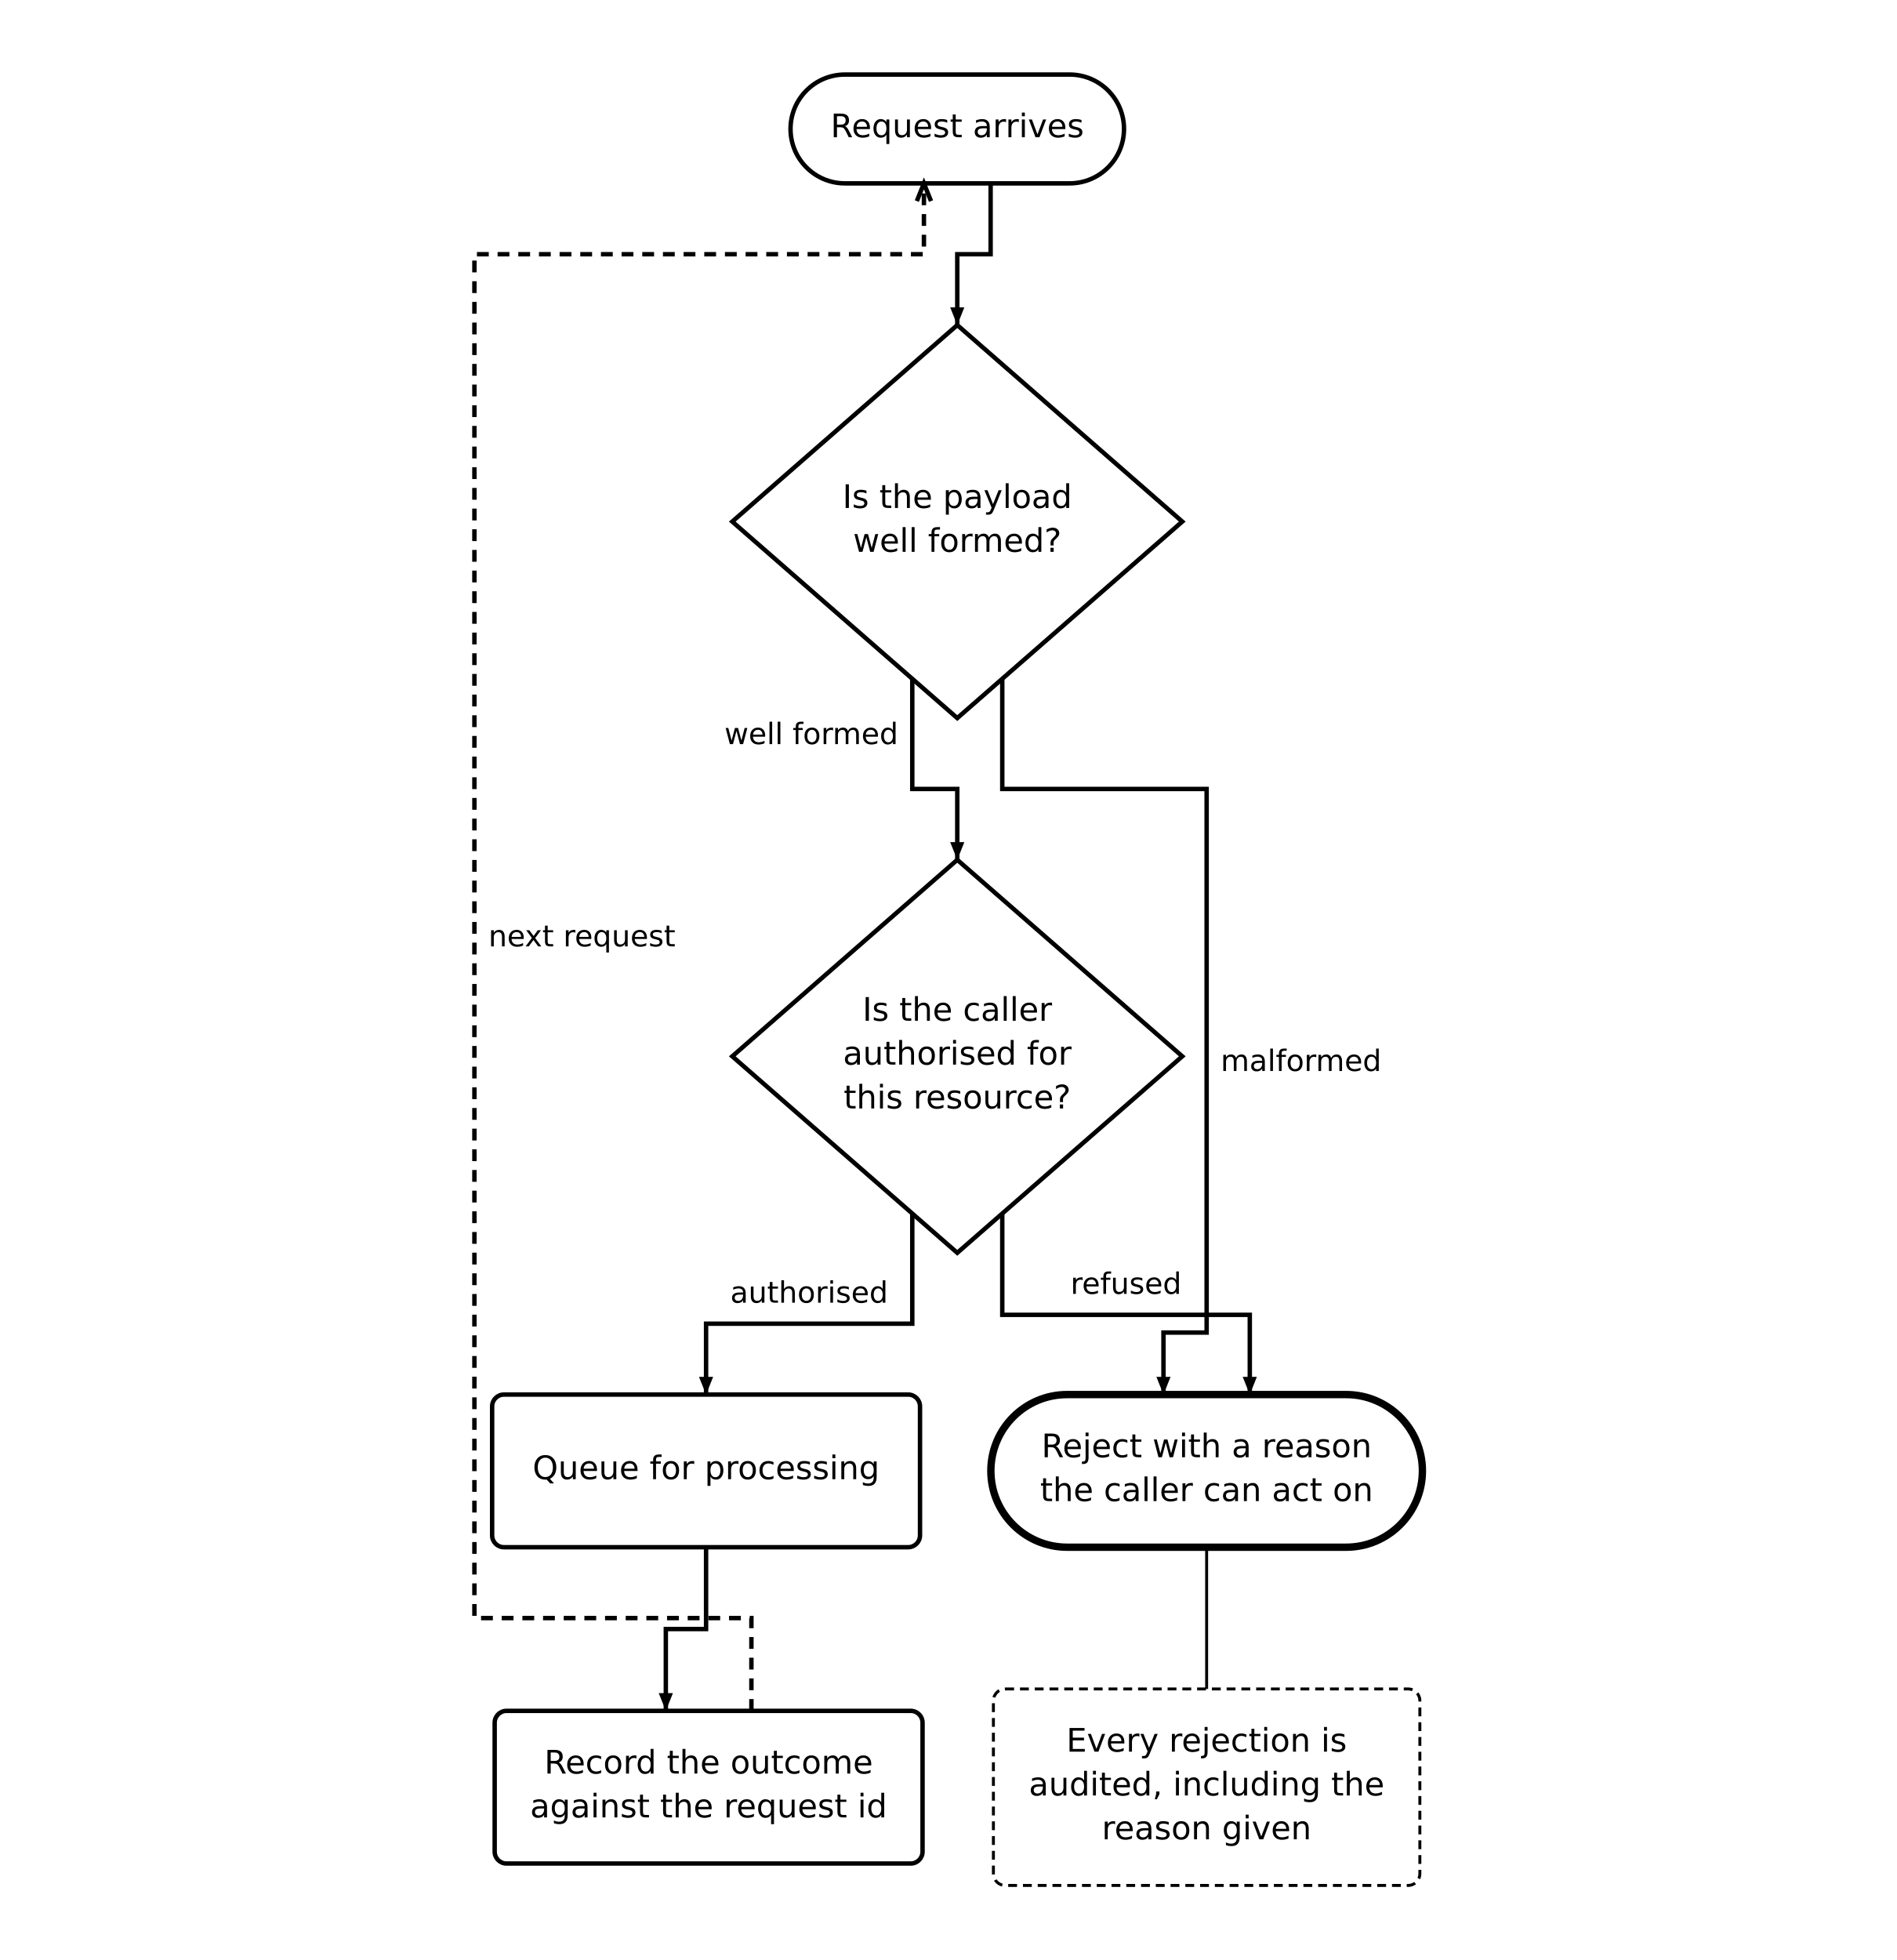
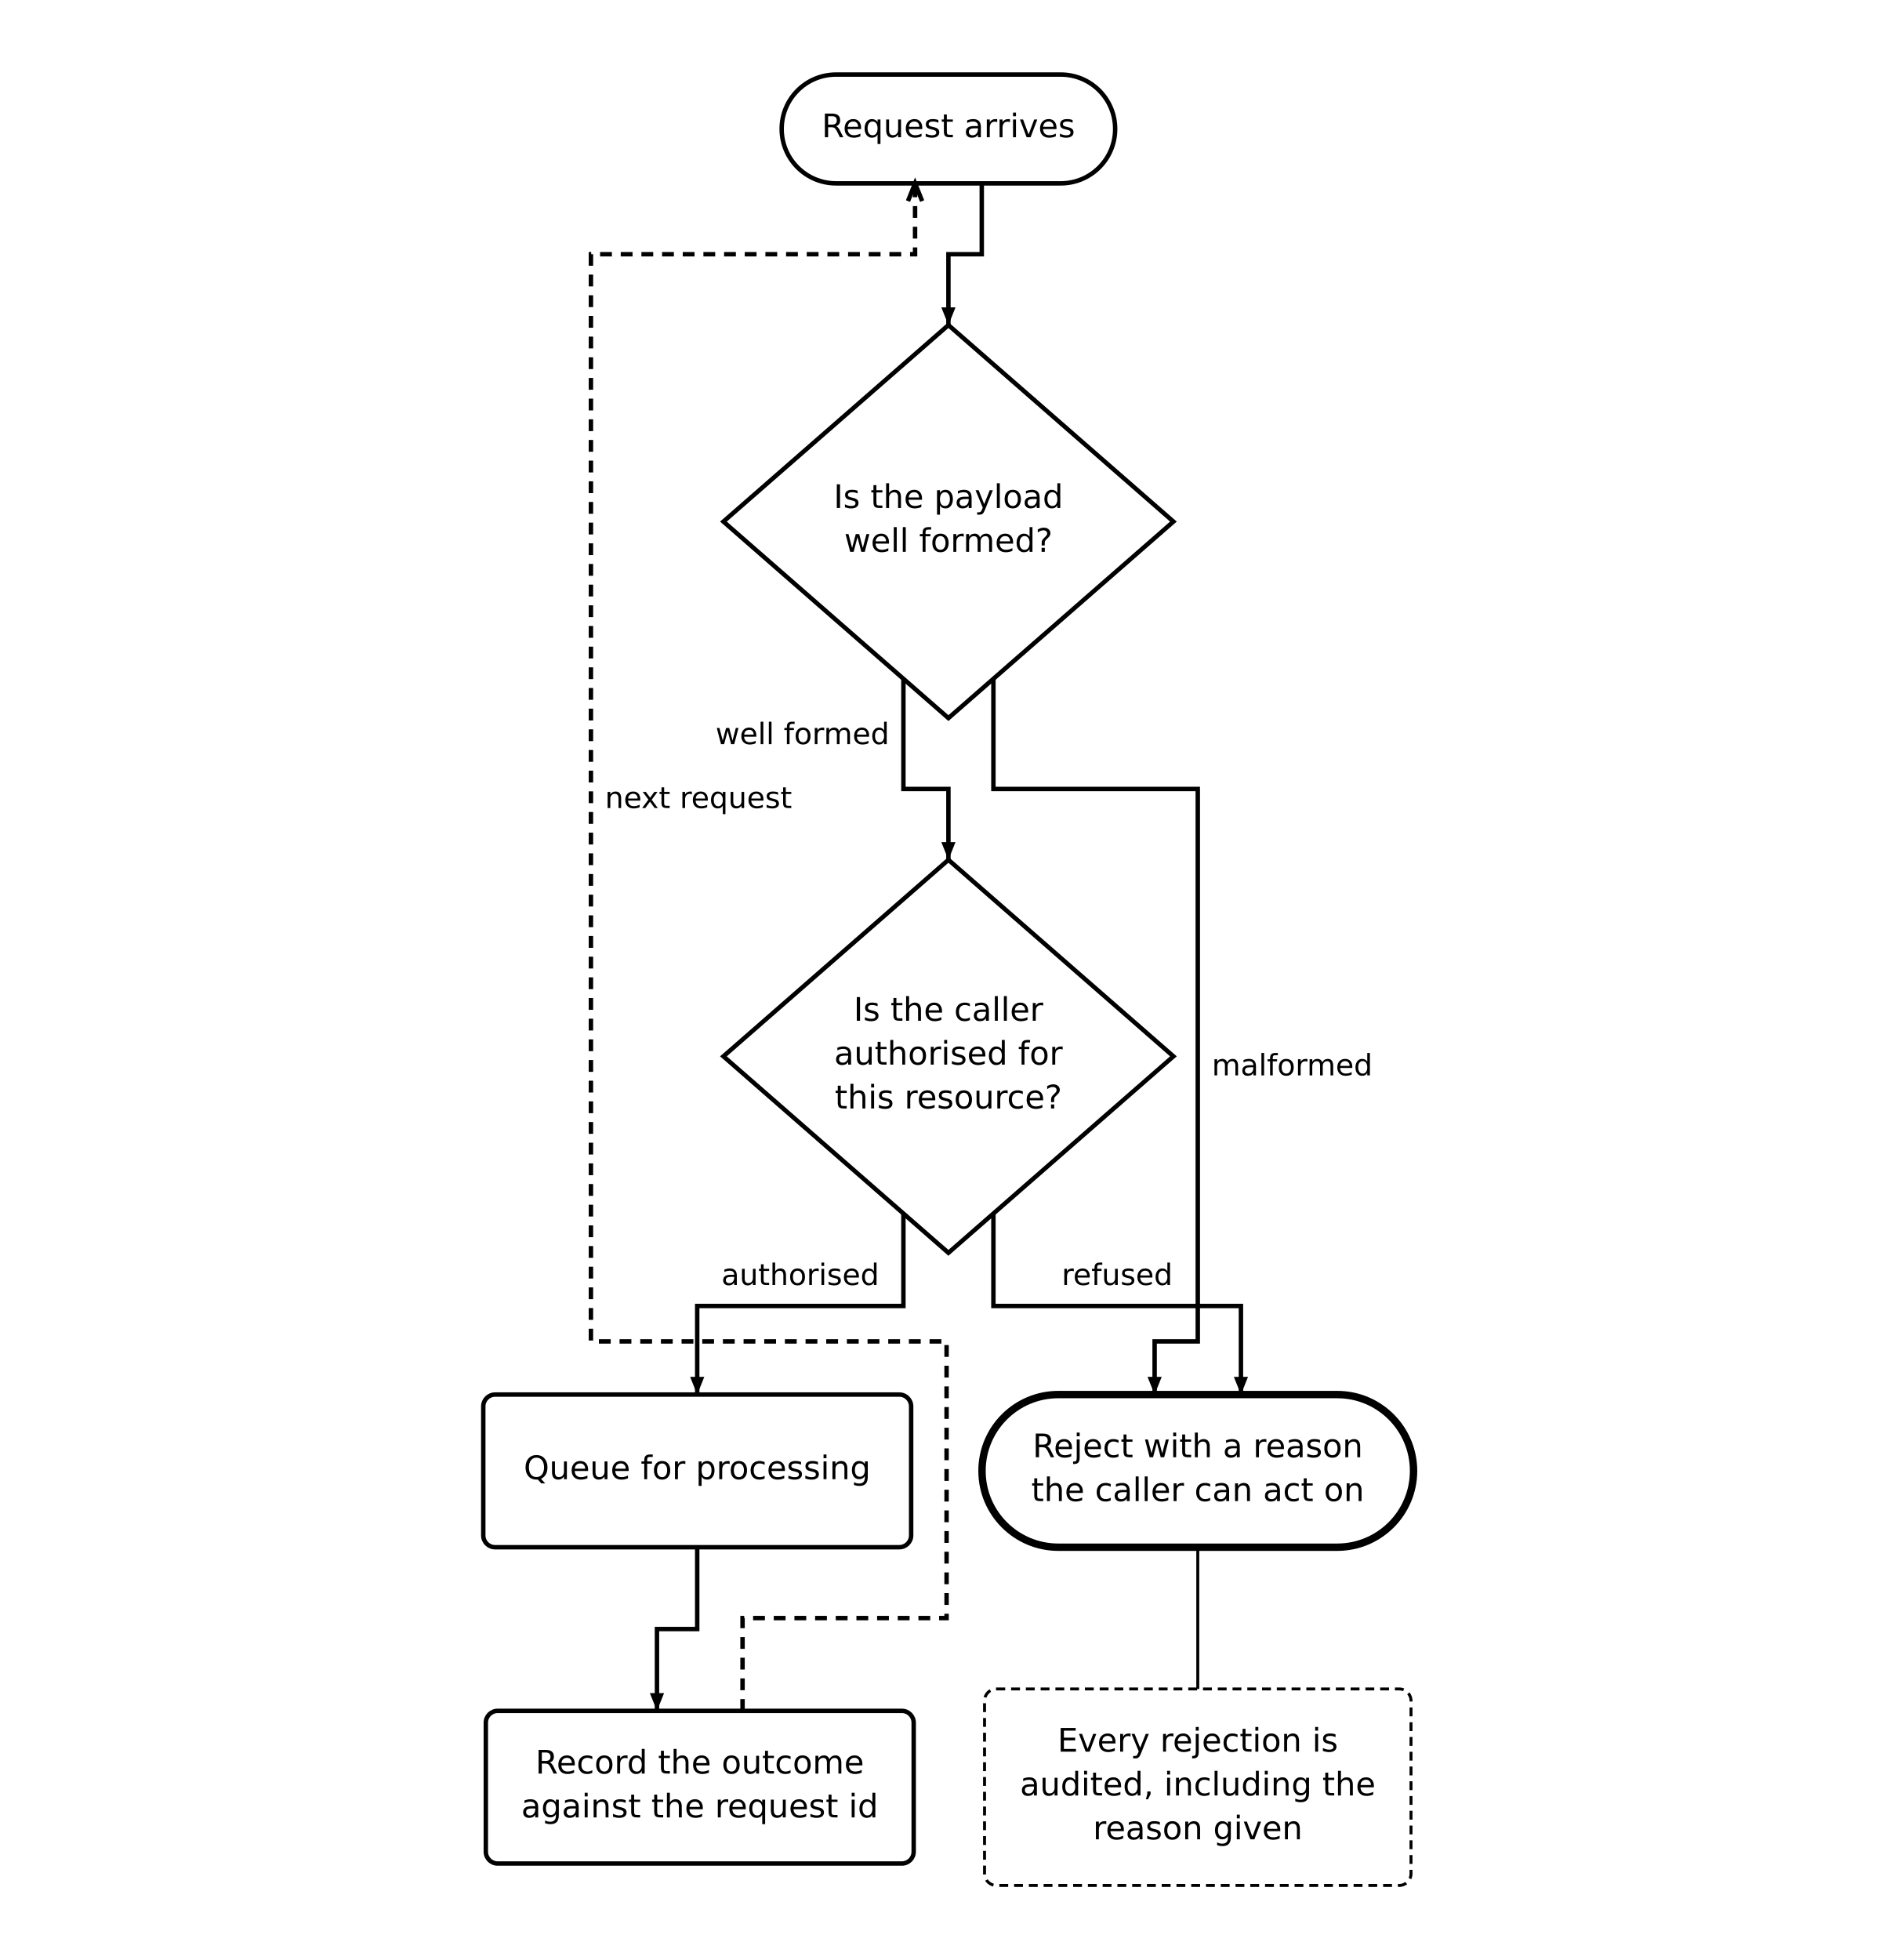
- <svg xmlns="http://www.w3.org/2000/svg" viewBox="-1.25 -1.25 642.5 663.8" role="img" aria-labelledby="dsb583145269-title dsb583145269-desc">
-   <path d="M 334.296 60.85 L 334.296 84.85 L 323 84.85 L 323 108.85" fill="none" stroke="currentColor" stroke-width="1.5" />
-   <polygon points="323,108.85 320.6,102.85 325.4,102.85" fill="currentColor" stroke="none" />
-   <path d="M 307.757 228.64 L 307.757 265.95 L 323 265.95 L 323 289.95" fill="none" stroke="currentColor" stroke-width="1.5" />
-   <polygon points="323,289.95 320.6,283.95 325.4,283.95" fill="currentColor" stroke="none" />
-   <path d="M 338.243 228.64 L 338.243 265.95 L 407.465 265.95 L 407.465 450.05 L 392.848 450.05 L 392.848 471.05" fill="none" stroke="currentColor" stroke-width="1.5" />
-   <polygon points="392.848,471.05 390.448,465.05 395.248,465.05" fill="currentColor" stroke="none" />
-   <path d="M 307.757 409.74 L 307.757 447.05 L 237.912 447.05 L 237.912 471.05" fill="none" stroke="currentColor" stroke-width="1.5" />
-   <polygon points="237.912,471.05 235.512,465.05 240.312,465.05" fill="currentColor" stroke="none" />
-   <path d="M 338.243 409.74 L 338.243 444.05 L 422.083 444.05 L 422.083 471.05" fill="none" stroke="currentColor" stroke-width="1.5" />
-   <polygon points="422.083,471.05 419.683,465.05 424.483,465.05" fill="currentColor" stroke="none" />
-   <path d="M 237.912 522.75 L 237.912 550.462 L 224.281 550.462 L 224.281 578.175" fill="none" stroke="currentColor" stroke-width="1.5" />
-   <polygon points="224.281,578.175 221.881,572.175 226.681,572.175" fill="currentColor" stroke="none" />
-   <path d="M 407.465 522.75 L 407.465 570.75" fill="none" stroke="currentColor" stroke-width="1" />
-   <path d="M 253.267 578.175 L 253.267 546.75 L 159.447 546.75 L 159.447 84.85 L 311.704 84.85 L 311.704 60.85" fill="none" stroke="currentColor" stroke-width="1.5" stroke-dasharray="4 3" />
-   <path d="M 314.104 66.85 L 311.704 60.85 L 309.304 66.85" fill="none" stroke="currentColor" stroke-width="1.5" />
-   <rect x="266.52" y="24" width="112.96" height="36.85" rx="18.425" fill="none" stroke="currentColor" stroke-width="1.5" />
-   <text x="323" y="45.233" font-family="'DejaVu Sans', sans-serif" font-size="11" fill="currentColor" text-anchor="middle">
+ <svg xmlns="http://www.w3.org/2000/svg" viewBox="-1.25 -1.25 642.5 663.8" role="img" aria-labelledby="ds8589d9fba3-title ds8589d9fba3-desc">
+   <path d="M 331.296 60.85 L 331.296 84.85 L 320 84.85 L 320 108.85" fill="none" stroke="currentColor" stroke-width="1.5" />
+   <polygon points="320,108.85 317.6,102.85 322.4,102.85" fill="currentColor" stroke="none" />
+   <path d="M 304.757 228.64 L 304.757 265.95 L 320 265.95 L 320 289.95" fill="none" stroke="currentColor" stroke-width="1.5" />
+   <polygon points="320,289.95 317.6,283.95 322.4,283.95" fill="currentColor" stroke="none" />
+   <path d="M 335.243 228.64 L 335.243 265.95 L 404.465 265.95 L 404.465 453.05 L 389.848 453.05 L 389.848 471.05" fill="none" stroke="currentColor" stroke-width="1.5" />
+   <polygon points="389.848,471.05 387.448,465.05 392.248,465.05" fill="currentColor" stroke="none" />
+   <path d="M 304.757 409.74 L 304.757 441.05 L 234.912 441.05 L 234.912 471.05" fill="none" stroke="currentColor" stroke-width="1.5" />
+   <polygon points="234.912,471.05 232.512,465.05 237.312,465.05" fill="currentColor" stroke="none" />
+   <path d="M 335.243 409.74 L 335.243 441.05 L 419.083 441.05 L 419.083 471.05" fill="none" stroke="currentColor" stroke-width="1.5" />
+   <polygon points="419.083,471.05 416.683,465.05 421.483,465.05" fill="currentColor" stroke="none" />
+   <path d="M 234.912 522.75 L 234.912 550.462 L 221.281 550.462 L 221.281 578.175" fill="none" stroke="currentColor" stroke-width="1.5" />
+   <polygon points="221.281,578.175 218.881,572.175 223.681,572.175" fill="currentColor" stroke="none" />
+   <path d="M 404.465 522.75 L 404.465 570.75" fill="none" stroke="currentColor" stroke-width="1" />
+   <path d="M 250.267 578.175 L 250.267 546.75 L 319.378 546.75 L 319.378 453.05 L 198.912 453.05 L 198.912 84.85 L 308.704 84.85 L 308.704 60.85" fill="none" stroke="currentColor" stroke-width="1.5" stroke-dasharray="4 3" />
+   <path d="M 311.104 66.85 L 308.704 60.85 L 306.304 66.85" fill="none" stroke="currentColor" stroke-width="1.5" />
+   <rect x="263.52" y="24" width="112.96" height="36.85" rx="18.425" fill="none" stroke="currentColor" stroke-width="1.5" />
+   <text x="320" y="45.233" font-family="'DejaVu Sans', sans-serif" font-size="11" fill="currentColor" text-anchor="middle">
    <tspan>Request arrives</tspan>
  </text>
-   <rect x="335.239" y="570.75" width="144.452" height="66.55" rx="4" fill="none" stroke="currentColor" stroke-width="1" stroke-dasharray="3 2" />
-   <text x="407.465" y="591.983" font-family="'DejaVu Sans', sans-serif" font-size="11" fill="currentColor" text-anchor="middle">
+   <rect x="332.239" y="570.75" width="144.452" height="66.55" rx="4" fill="none" stroke="currentColor" stroke-width="1" stroke-dasharray="3 2" />
+   <text x="404.465" y="591.983" font-family="'DejaVu Sans', sans-serif" font-size="11" fill="currentColor" text-anchor="middle">
    <tspan>Every rejection is</tspan>
  </text>
-   <text x="407.465" y="606.833" font-family="'DejaVu Sans', sans-serif" font-size="11" fill="currentColor" text-anchor="middle">
+   <text x="404.465" y="606.833" font-family="'DejaVu Sans', sans-serif" font-size="11" fill="currentColor" text-anchor="middle">
    <tspan>audited, including the</tspan>
  </text>
-   <text x="407.465" y="621.683" font-family="'DejaVu Sans', sans-serif" font-size="11" fill="currentColor" text-anchor="middle">
+   <text x="404.465" y="621.683" font-family="'DejaVu Sans', sans-serif" font-size="11" fill="currentColor" text-anchor="middle">
    <tspan>reason given</tspan>
  </text>
-   <polygon points="323,289.95 399.214,356.5 323,423.05 246.786,356.5" fill="none" stroke="currentColor" stroke-width="1.5" />
-   <text x="323" y="344.458" font-family="'DejaVu Sans', sans-serif" font-size="11" fill="currentColor" text-anchor="middle">
+   <polygon points="320,289.95 396.214,356.5 320,423.05 243.786,356.5" fill="none" stroke="currentColor" stroke-width="1.5" />
+   <text x="320" y="344.458" font-family="'DejaVu Sans', sans-serif" font-size="11" fill="currentColor" text-anchor="middle">
    <tspan>Is the caller</tspan>
  </text>
-   <text x="323" y="359.308" font-family="'DejaVu Sans', sans-serif" font-size="11" fill="currentColor" text-anchor="middle">
+   <text x="320" y="359.308" font-family="'DejaVu Sans', sans-serif" font-size="11" fill="currentColor" text-anchor="middle">
    <tspan>authorised for</tspan>
  </text>
-   <text x="323" y="374.158" font-family="'DejaVu Sans', sans-serif" font-size="11" fill="currentColor" text-anchor="middle">
+   <text x="320" y="374.158" font-family="'DejaVu Sans', sans-serif" font-size="11" fill="currentColor" text-anchor="middle">
    <tspan>this resource?</tspan>
  </text>
-   <rect x="165.447" y="471.05" width="144.93" height="51.7" rx="4" fill="none" stroke="currentColor" stroke-width="1.5" />
-   <text x="237.912" y="499.708" font-family="'DejaVu Sans', sans-serif" font-size="11" fill="currentColor" text-anchor="middle">
+   <rect x="162.447" y="471.05" width="144.93" height="51.7" rx="4" fill="none" stroke="currentColor" stroke-width="1.5" />
+   <text x="234.912" y="499.708" font-family="'DejaVu Sans', sans-serif" font-size="11" fill="currentColor" text-anchor="middle">
    <tspan>Queue for processing</tspan>
  </text>
-   <rect x="166.309" y="578.175" width="144.93" height="51.7" rx="4" fill="none" stroke="currentColor" stroke-width="1.5" />
-   <text x="238.774" y="599.408" font-family="'DejaVu Sans', sans-serif" font-size="11" fill="currentColor" text-anchor="middle">
+   <rect x="163.309" y="578.175" width="144.93" height="51.7" rx="4" fill="none" stroke="currentColor" stroke-width="1.5" />
+   <text x="235.774" y="599.408" font-family="'DejaVu Sans', sans-serif" font-size="11" fill="currentColor" text-anchor="middle">
    <tspan>Record the outcome</tspan>
  </text>
-   <text x="238.774" y="614.258" font-family="'DejaVu Sans', sans-serif" font-size="11" fill="currentColor" text-anchor="middle">
+   <text x="235.774" y="614.258" font-family="'DejaVu Sans', sans-serif" font-size="11" fill="currentColor" text-anchor="middle">
    <tspan>against the request id</tspan>
  </text>
-   <rect x="334.378" y="471.05" width="146.175" height="51.7" rx="25.85" fill="none" stroke="currentColor" stroke-width="2.5" />
-   <text x="407.465" y="492.283" font-family="'DejaVu Sans', sans-serif" font-size="11" fill="currentColor" text-anchor="middle">
+   <rect x="331.378" y="471.05" width="146.175" height="51.7" rx="25.85" fill="none" stroke="currentColor" stroke-width="2.5" />
+   <text x="404.465" y="492.283" font-family="'DejaVu Sans', sans-serif" font-size="11" fill="currentColor" text-anchor="middle">
    <tspan>Reject with a reason</tspan>
  </text>
-   <text x="407.465" y="507.133" font-family="'DejaVu Sans', sans-serif" font-size="11" fill="currentColor" text-anchor="middle">
+   <text x="404.465" y="507.133" font-family="'DejaVu Sans', sans-serif" font-size="11" fill="currentColor" text-anchor="middle">
    <tspan>the caller can act on</tspan>
  </text>
-   <polygon points="323,108.85 399.214,175.4 323,241.95 246.786,175.4" fill="none" stroke="currentColor" stroke-width="1.5" />
-   <text x="323" y="170.783" font-family="'DejaVu Sans', sans-serif" font-size="11" fill="currentColor" text-anchor="middle">
+   <polygon points="320,108.85 396.214,175.4 320,241.95 243.786,175.4" fill="none" stroke="currentColor" stroke-width="1.5" />
+   <text x="320" y="170.783" font-family="'DejaVu Sans', sans-serif" font-size="11" fill="currentColor" text-anchor="middle">
    <tspan>Is the payload</tspan>
  </text>
-   <text x="323" y="185.633" font-family="'DejaVu Sans', sans-serif" font-size="11" fill="currentColor" text-anchor="middle">
+   <text x="320" y="185.633" font-family="'DejaVu Sans', sans-serif" font-size="11" fill="currentColor" text-anchor="middle">
    <tspan>well formed?</tspan>
  </text>
-   <text x="244.125" y="250.757" font-family="'DejaVu Sans', sans-serif" font-size="10" fill="currentColor">well formed</text>
-   <text x="412.215" y="361.462" font-family="'DejaVu Sans', sans-serif" font-size="10" fill="currentColor">malformed</text>
-   <text x="246.114" y="439.942" font-family="'DejaVu Sans', sans-serif" font-size="10" fill="currentColor">authorised</text>
-   <text x="361.357" y="436.942" font-family="'DejaVu Sans', sans-serif" font-size="10" fill="currentColor">refused</text>
-   <text x="164.197" y="319.262" font-family="'DejaVu Sans', sans-serif" font-size="10" fill="currentColor">next request</text>
+   <text x="241.125" y="250.757" font-family="'DejaVu Sans', sans-serif" font-size="10" fill="currentColor">well formed</text>
+   <text x="409.215" y="362.962" font-family="'DejaVu Sans', sans-serif" font-size="10" fill="currentColor">malformed</text>
+   <text x="243.114" y="433.942" font-family="'DejaVu Sans', sans-serif" font-size="10" fill="currentColor">authorised</text>
+   <text x="358.357" y="433.942" font-family="'DejaVu Sans', sans-serif" font-size="10" fill="currentColor">refused</text>
+   <text x="203.662" y="272.412" font-family="'DejaVu Sans', sans-serif" font-size="10" fill="currentColor">next request</text>
</svg>
